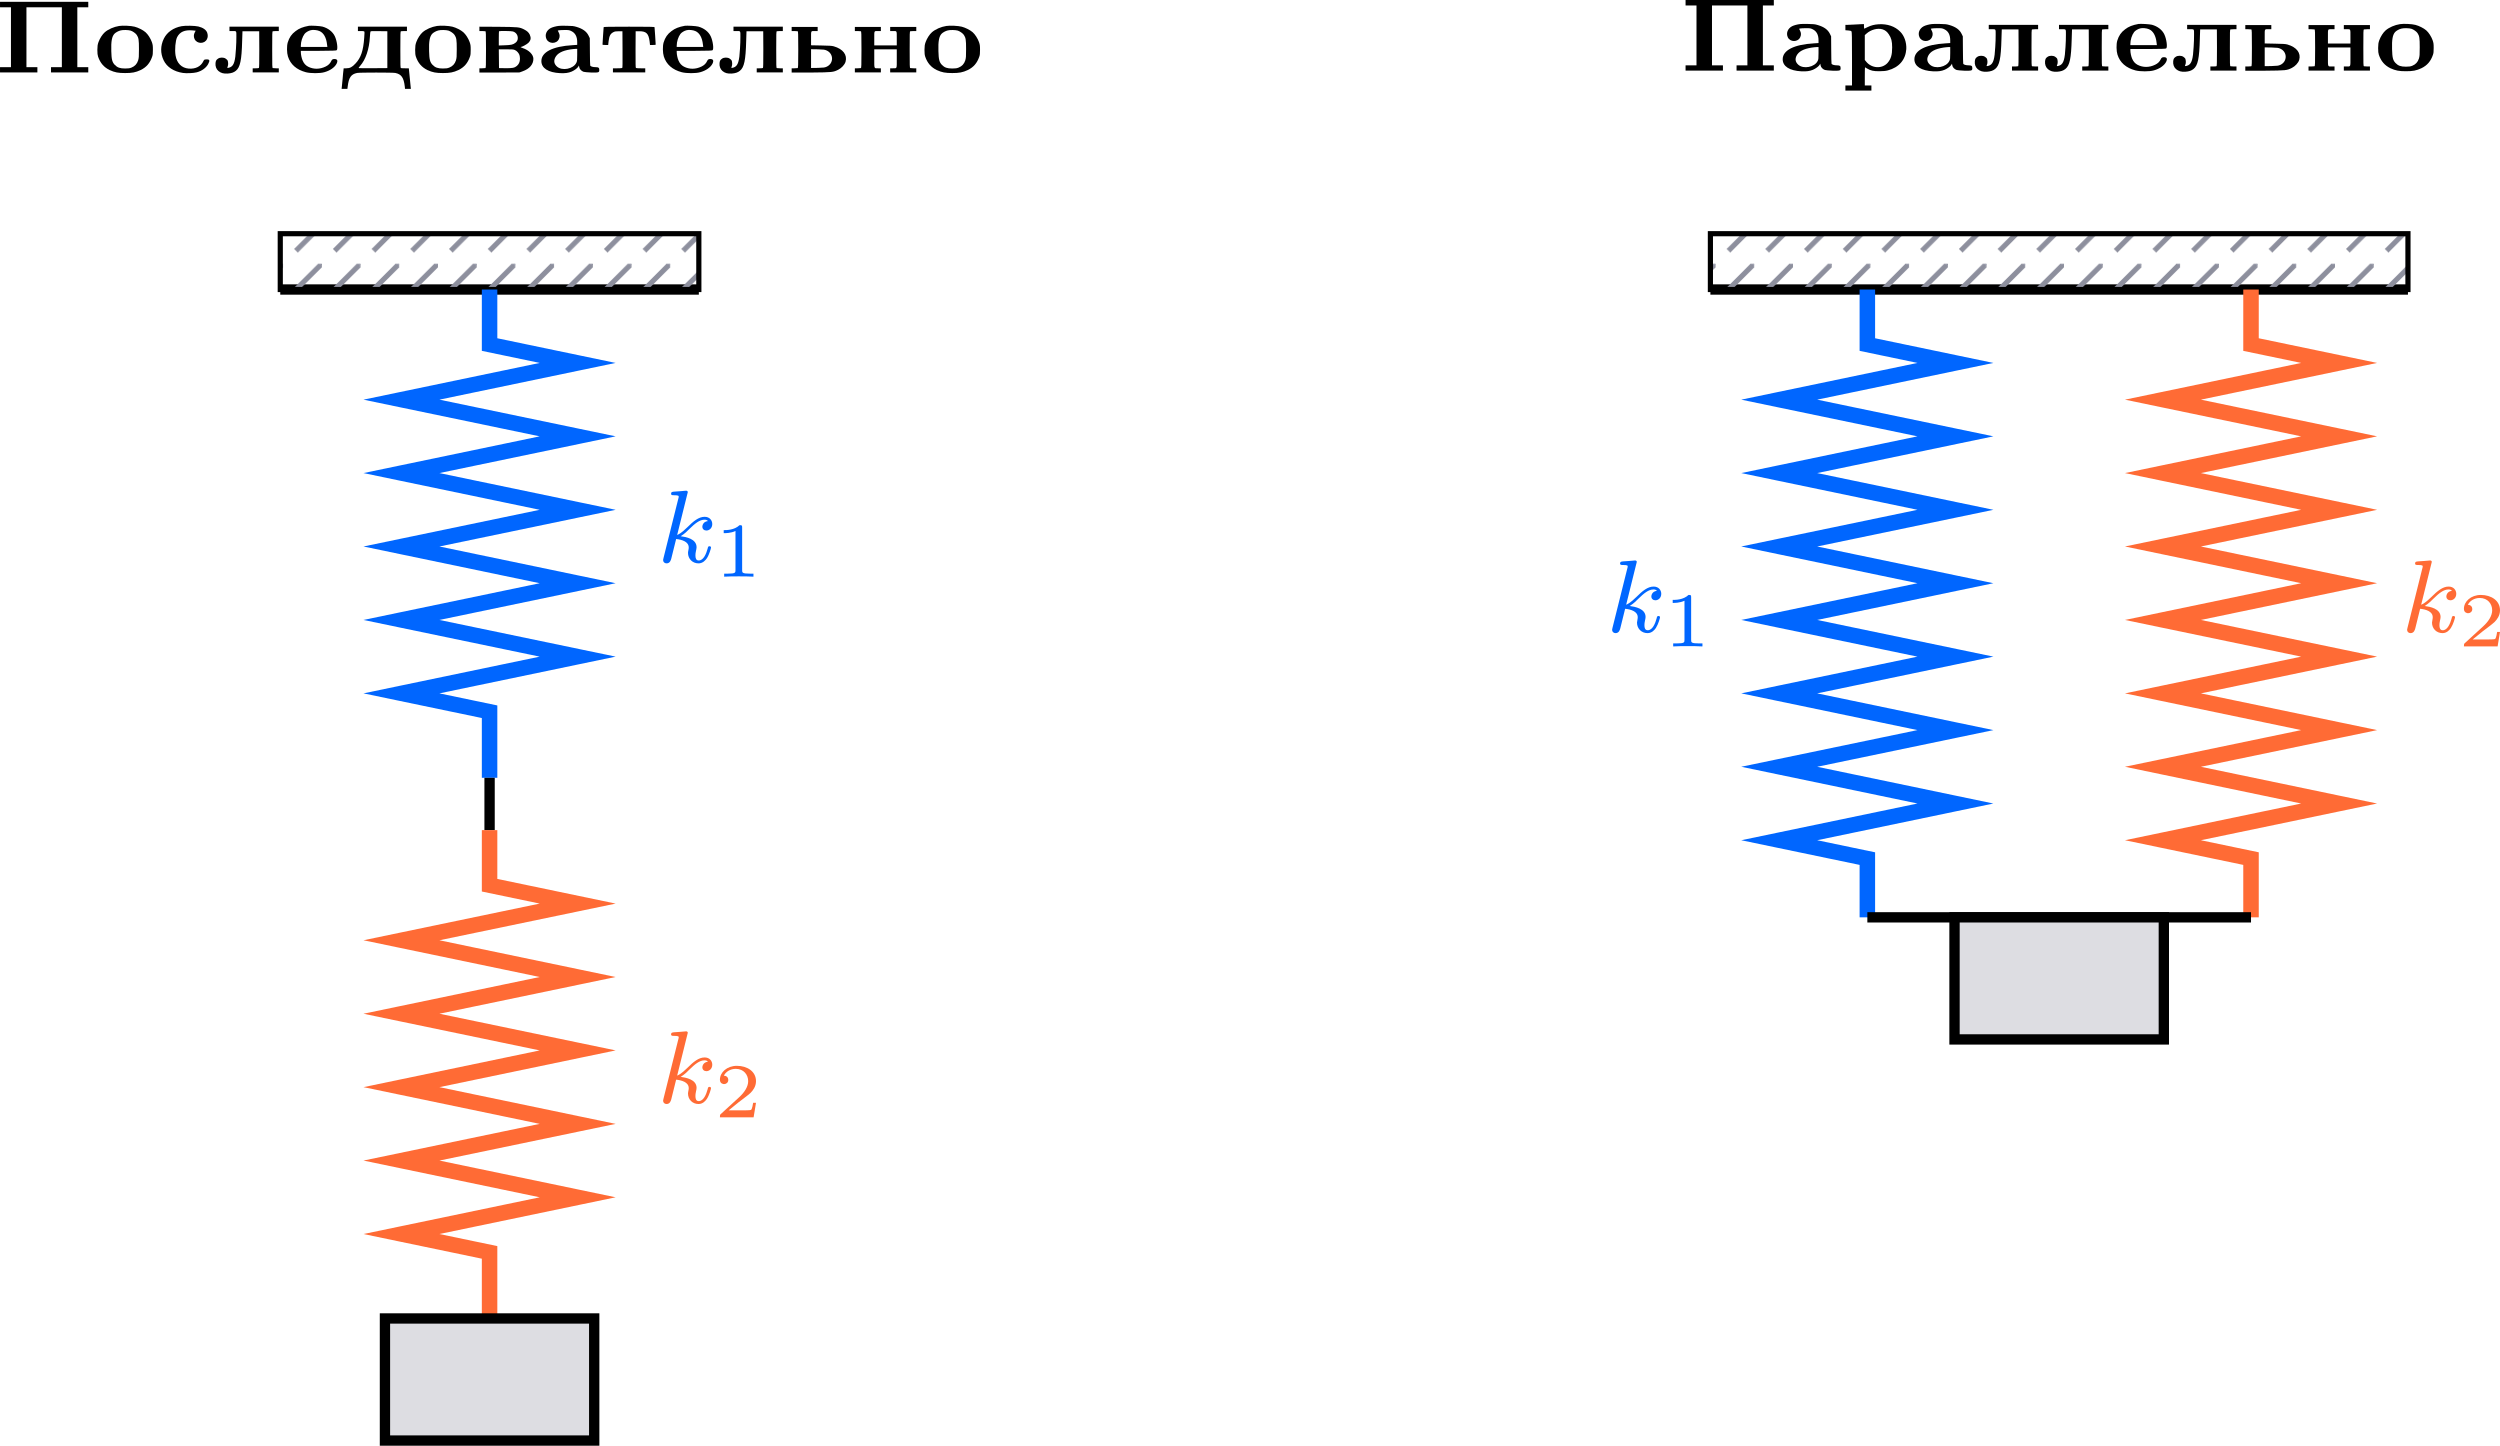
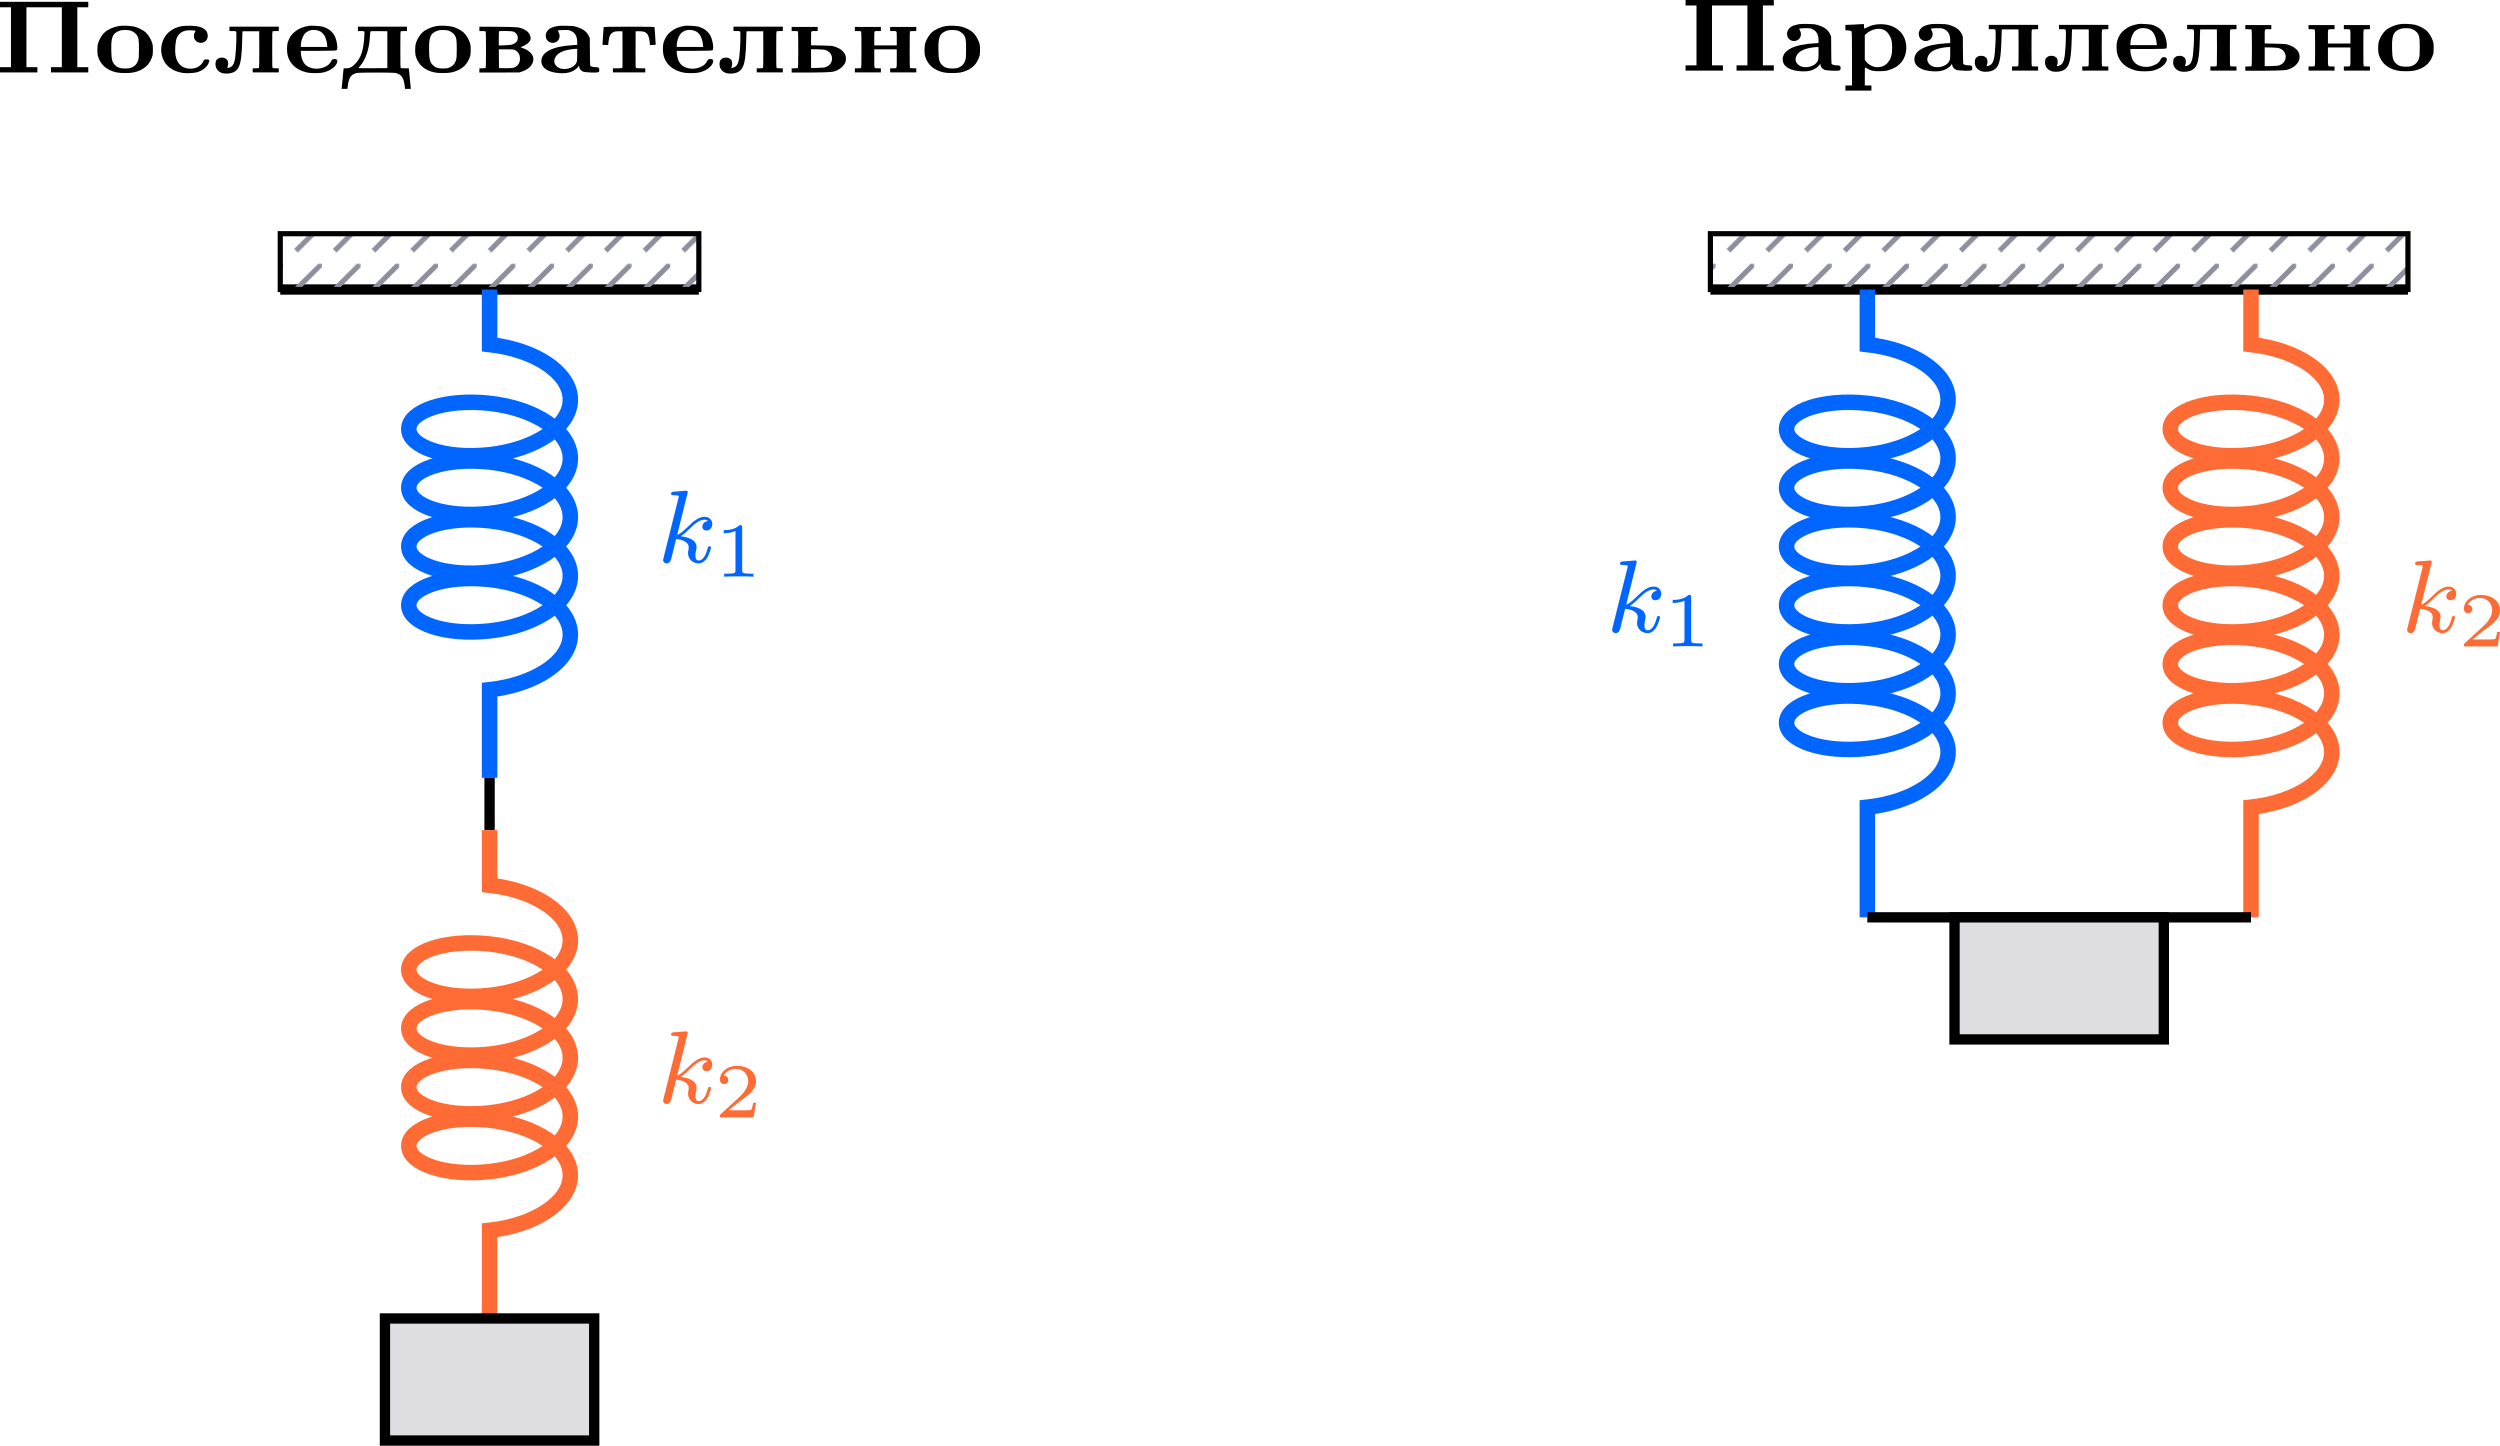
<svg xmlns="http://www.w3.org/2000/svg" xmlns:xlink="http://www.w3.org/1999/xlink" version="1.1" width="250.918pt" height="145.103pt" viewBox="-66.306 -66.68 193.014 111.618">
  <defs>
    <pattern id="pat0-8d8f9d" x="-.996" y="-.996" width="2.989" height="2.989" viewBox="-.996 -.996 2.989 2.989" patternUnits="userSpaceOnUse" patternTransform="matrix(1 0 0 -1 -28.5084 -44.3293)" overflow="visible">
      <clipPath id="pc0">
        <rect x="-.996" y="-.996" width="4.981" height="4.981" />
      </clipPath>
      <g clip-path="url(#pc0)">
        <path d="M0 0L3.09 3.09" stroke="#8d8f9d" fill="none" stroke-width=".399" stroke-miterlimit="10" />
      </g>
    </pattern>
    <pattern id="pat1-8d8f9d" x="-.996" y="-.996" width="2.989" height="2.989" viewBox="-.996 -.996 2.989 2.989" patternUnits="userSpaceOnUse" patternTransform="matrix(1 0 0 -1 -28.5084 -44.3293)" overflow="visible">
      <clipPath id="pc1">
        <rect x="-.996" y="-.996" width="4.981" height="4.981" />
      </clipPath>
      <g clip-path="url(#pc1)">
        <path d="M0 0L3.09 3.09" stroke="#8d8f9d" fill="none" stroke-width=".399" stroke-miterlimit="10" />
      </g>
    </pattern>
    <path id="g1-49" d="M2.146-3.796C2.146-3.975 2.122-3.975 1.943-3.975C1.548-3.593 .938-3.593 .723-3.593V-3.359C.879-3.359 1.273-3.359 1.632-3.527V-.508C1.632-.311 1.632-.233 1.016-.233H.759V0C1.088-.024 1.554-.024 1.889-.024S2.69-.024 3.019 0V-.233H2.762C2.146-.233 2.146-.311 2.146-.508V-3.796Z" />
    <path id="g1-50" d="M3.216-1.118H2.995C2.983-1.034 2.923-.64 2.833-.574C2.792-.538 2.307-.538 2.224-.538H1.106L1.871-1.16C2.074-1.321 2.606-1.704 2.792-1.883C2.971-2.062 3.216-2.367 3.216-2.792C3.216-3.539 2.54-3.975 1.739-3.975C.968-3.975 .43-3.467 .43-2.905C.43-2.6 .687-2.564 .753-2.564C.903-2.564 1.076-2.672 1.076-2.887C1.076-3.019 .998-3.21 .735-3.21C.873-3.515 1.237-3.742 1.65-3.742C2.277-3.742 2.612-3.276 2.612-2.792C2.612-2.367 2.331-1.931 1.913-1.548L.496-.251C.436-.191 .43-.185 .43 0H3.031L3.216-1.118Z" />
    <path id="g0-107" d="M2.327-5.292C2.335-5.308 2.359-5.412 2.359-5.42C2.359-5.46 2.327-5.531 2.232-5.531C2.2-5.531 1.953-5.507 1.769-5.491L1.323-5.46C1.148-5.444 1.068-5.436 1.068-5.292C1.068-5.181 1.18-5.181 1.275-5.181C1.658-5.181 1.658-5.133 1.658-5.061C1.658-5.037 1.658-5.021 1.618-4.878L.486-.343C.454-.223 .454-.175 .454-.167C.454-.032 .566 .08 .717 .08C.988 .08 1.052-.175 1.084-.287C1.164-.622 1.371-1.467 1.459-1.801C1.897-1.753 2.431-1.602 2.431-1.148C2.431-1.108 2.431-1.068 2.415-.988C2.391-.885 2.375-.773 2.375-.733C2.375-.263 2.726 .08 3.188 .08C3.523 .08 3.73-.167 3.834-.319C4.025-.614 4.152-1.092 4.152-1.14C4.152-1.219 4.089-1.243 4.033-1.243C3.937-1.243 3.921-1.196 3.889-1.052C3.786-.677 3.579-.143 3.204-.143C2.997-.143 2.949-.319 2.949-.534C2.949-.638 2.957-.733 2.997-.917C3.005-.948 3.037-1.076 3.037-1.164C3.037-1.817 2.216-1.961 1.809-2.016C2.104-2.192 2.375-2.463 2.471-2.566C2.909-2.997 3.268-3.292 3.65-3.292C3.754-3.292 3.85-3.268 3.913-3.188C3.483-3.132 3.483-2.758 3.483-2.75C3.483-2.574 3.618-2.455 3.794-2.455C4.009-2.455 4.248-2.63 4.248-2.957C4.248-3.228 4.057-3.515 3.658-3.515C3.196-3.515 2.782-3.164 2.327-2.71C1.865-2.256 1.666-2.168 1.538-2.112L2.327-5.292Z" />
    <path id="g2-207" d="M.383-5.244V-5.037H.805H1.227V-2.726V-.414H.805H.383V-.215V-.008H1.825H3.268V-.215V-.414H2.845H2.423V-2.726V-5.037H3.794H5.157V-2.726V-.414H4.734H4.32V-.215V-.008H5.754H7.197V-.215V-.414H6.775H6.352V-2.726V-5.037H6.775H7.197V-5.244V-5.46H3.794H.383Z" />
    <path id="g2-224" d="M1.618-3.602C1.395-3.579 1.132-3.507 .988-3.435C.654-3.26 .51-2.909 .654-2.59C.829-2.192 1.443-2.192 1.618-2.59C1.698-2.758 1.69-2.925 1.602-3.092L1.53-3.236L1.61-3.26C1.658-3.268 1.849-3.284 2.048-3.284C2.383-3.284 2.423-3.276 2.582-3.196C2.877-3.053 3.029-2.774 3.029-2.351V-2.136L2.67-2.112C1.14-2.024 .263-1.578 .263-.885C.263-.335 .789 0 1.714 .048C2.104 .064 2.343 .032 2.598-.072C2.813-.167 3.021-.319 3.1-.438L3.164-.542L3.188-.414C3.212-.263 3.347-.12 3.523-.056C3.595-.032 3.834-.016 4.121 0C4.694 .008 4.734 0 4.734-.199C4.734-.367 4.678-.414 4.471-.414C4.232-.414 4.049-.47 4.033-.55C4.025-.582 4.009-1.068 4.009-1.634L4.001-2.654L3.905-2.853C3.746-3.172 3.459-3.379 2.981-3.523C2.742-3.595 2.646-3.602 2.216-3.61C1.945-3.618 1.674-3.61 1.618-3.602ZM3.029-1.355C3.029-.94 3.021-.869 2.965-.757C2.734-.271 1.865-.104 1.467-.462C1.243-.662 1.203-.893 1.331-1.156C1.498-1.482 1.857-1.682 2.503-1.785C2.63-1.801 2.805-1.825 2.885-1.825H3.029Z" />
    <path id="g2-226" d="M.359-3.371V-3.204H.566C.677-3.204 .789-3.196 .821-3.188C.861-3.172 .869-3.021 .869-1.769C.869-.51 .861-.359 .821-.343C.789-.335 .677-.327 .566-.327H.359V-.159V0H1.905L3.459-.008L3.698-.096C4.232-.287 4.527-.63 4.527-1.06C4.527-1.387 4.176-1.737 3.698-1.889C3.571-1.929 3.499-1.977 3.571-1.977C3.658-1.977 4.033-2.184 4.144-2.295C4.336-2.495 4.36-2.67 4.248-2.925C4.16-3.1 4.049-3.204 3.802-3.332C3.443-3.507 3.387-3.515 1.801-3.531L.359-3.539ZM2.941-3.172C3.172-3.108 3.324-2.909 3.324-2.662C3.324-2.511 3.268-2.391 3.14-2.295C2.957-2.152 2.805-2.12 2.311-2.104L1.857-2.088V-2.63C1.857-2.925 1.865-3.172 1.873-3.188C1.905-3.22 2.821-3.212 2.941-3.172ZM3.1-1.737C3.252-1.674 3.395-1.506 3.451-1.355C3.475-1.291 3.491-1.156 3.491-1.044C3.483-.813 3.411-.654 3.252-.51C3.076-.359 2.893-.327 2.351-.335L1.873-.343L1.865-1.068L1.857-1.793H2.415C2.901-1.793 2.997-1.785 3.1-1.737Z" />
    <path id="g2-228" d="M1.283-3.371V-3.204H1.506C1.626-3.204 1.737-3.196 1.761-3.18C1.801-3.156 1.801-3.084 1.769-2.678C1.698-1.682 1.514-1.14 1.1-.701C.837-.414 .662-.327 .383-.327H.183L.167-.183C.151-.104 .128 .183 .104 .462C.072 .741 .048 1.036 .04 1.116L.024 1.259H.247H.47L.494 1.084C.574 .391 .749 .128 1.219 .032C1.435-.008 3.953-.008 4.168 .032C4.639 .128 4.822 .391 4.902 1.084L4.918 1.259H5.149H5.372L5.356 1.116C5.348 1.036 5.316 .741 5.292 .462S5.236-.104 5.228-.183L5.212-.327H4.933C4.774-.327 4.631-.335 4.607-.343C4.559-.359 4.559-.51 4.559-1.769C4.559-3.021 4.559-3.172 4.607-3.188C4.631-3.196 4.742-3.204 4.862-3.204H5.069V-3.371V-3.539H3.172H1.283ZM3.555-1.769V-.343L2.471-.335C1.881-.327 1.371-.335 1.355-.343C1.323-.351 1.355-.406 1.451-.51C1.881-.988 2.16-1.817 2.208-2.758C2.216-2.949 2.24-3.124 2.248-3.156C2.279-3.204 2.335-3.204 2.917-3.196L3.555-3.188Z" />
    <path id="g2-229" d="M1.977-3.61C1.506-3.523 1.219-3.411 .94-3.196C.638-2.973 .454-2.71 .335-2.319C.255-2.048 .263-1.514 .351-1.243C.542-.63 1.012-.215 1.737-.024C2.112 .072 2.821 .072 3.156-.024C3.602-.143 3.961-.399 4.105-.677C4.224-.917 4.168-1.044 3.937-1.044C3.81-1.044 3.746-1.004 3.698-.893C3.61-.701 3.475-.566 3.26-.462C2.805-.239 2.319-.239 1.905-.454C1.714-.558 1.586-.693 1.482-.933C1.411-1.092 1.347-1.387 1.347-1.578V-1.674H2.702C3.786-1.682 4.073-1.69 4.113-1.722C4.224-1.801 4.144-2.439 3.969-2.805C3.802-3.156 3.451-3.427 3.013-3.547C2.837-3.595 2.136-3.634 1.977-3.61ZM2.782-3.204C3.108-3.068 3.316-2.694 3.371-2.16L3.395-1.977H2.367H1.347V-2.072C1.347-2.391 1.467-2.758 1.634-2.981C1.714-3.092 1.937-3.228 2.112-3.268C2.271-3.316 2.606-3.284 2.782-3.204Z" />
    <path id="g2-235" d="M1.259-3.371V-3.204H1.482C1.817-3.204 1.793-3.236 1.793-2.758C1.793-2.534 1.785-2.12 1.761-1.833C1.714-.901 1.61-.558 1.347-.422C1.275-.383 1.18-.359 1.148-.359C1.084-.359 1.076-.359 1.124-.47C1.18-.59 1.164-.845 1.108-.948C1.084-.98 1.02-1.036 .964-1.076C.813-1.18 .534-1.18 .383-1.076C.239-.98 .207-.917 .183-.733C.159-.486 .239-.263 .406-.12C.598 .04 .797 .096 1.116 .08C1.411 .056 1.586 0 1.753-.135C2.088-.406 2.2-.94 2.24-2.455L2.264-3.188H2.909H3.555L3.563-1.785C3.563-.677 3.555-.367 3.531-.351S3.395-.327 3.276-.327H3.053V-.167V-.008H4.065H5.069V-.167V-.327H4.862C4.742-.327 4.631-.335 4.607-.343C4.559-.359 4.559-.51 4.559-1.769C4.559-3.021 4.559-3.172 4.607-3.188C4.631-3.196 4.742-3.204 4.862-3.204H5.069V-3.371V-3.539H3.164H1.259Z" />
    <path id="g2-237" d="M.327-3.363V-3.204H.534C.646-3.204 .765-3.196 .789-3.188C.829-3.172 .837-3.021 .837-1.769C.837-.51 .829-.359 .789-.343C.765-.335 .646-.327 .534-.327H.327V-.167V-.008H1.331H2.335V-.167V-.327H2.128C1.801-.327 1.825-.263 1.825-1.076V-1.793H2.694H3.563V-1.076C3.563-.263 3.595-.327 3.26-.327H3.053V-.167V-.008H4.065H5.069V-.167V-.327H4.862C4.742-.327 4.631-.335 4.607-.343C4.559-.359 4.559-.51 4.559-1.769C4.559-3.021 4.559-3.172 4.607-3.188C4.631-3.196 4.742-3.204 4.862-3.204H5.069V-3.363V-3.523H4.065H3.053V-3.363V-3.204H3.26C3.587-3.204 3.563-3.252 3.563-2.63V-2.096H2.694H1.825V-2.63C1.825-3.252 1.801-3.204 2.128-3.204H2.335V-3.363V-3.523H1.331H.327Z" />
    <path id="g2-238" d="M1.961-3.595C1.554-3.531 1.132-3.347 .861-3.116C.669-2.949 .47-2.638 .367-2.351C.295-2.144 .287-2.064 .279-1.753C.279-1.474 .295-1.355 .335-1.227C.502-.733 .789-.406 1.227-.191C1.626-.008 1.897 .04 2.423 .04C2.957 .04 3.228-.008 3.618-.191C4.065-.406 4.344-.733 4.511-1.227C4.559-1.355 4.567-1.474 4.567-1.753C4.567-2.064 4.559-2.144 4.487-2.351C4.384-2.638 4.184-2.949 3.993-3.116S3.435-3.467 3.156-3.539C2.885-3.61 2.248-3.642 1.961-3.595ZM2.853-3.236C3.005-3.188 3.236-3.029 3.316-2.909C3.467-2.686 3.491-2.527 3.491-1.809C3.491-1.211 3.483-1.132 3.427-.933C3.339-.662 3.172-.486 2.917-.383C2.774-.327 2.686-.311 2.423-.311C2.032-.311 1.825-.383 1.626-.59S1.371-.996 1.355-1.658C1.331-2.407 1.403-2.782 1.594-2.989C1.69-3.092 1.905-3.212 2.08-3.252C2.248-3.3 2.678-3.292 2.853-3.236Z" />
    <path id="g2-240" d="M1.028-3.563C.797-3.555 .55-3.539 .486-3.539H.359V-3.332V-3.124L.574-3.108C.733-3.1 .797-3.076 .829-3.037S.869-2.59 .869-.917V1.14H.614H.359V1.339V1.538H1.363H2.367V1.339V1.14H2.112H1.857V.43C1.857 .04 1.865-.263 1.873-.263C1.873-.263 1.945-.223 2.024-.175C2.319 0 2.519 .04 2.981 .04C3.308 .032 3.451 .024 3.634-.024C4.503-.255 5.005-.845 5.061-1.674C5.085-2.184 4.91-2.702 4.583-3.021C4.184-3.427 3.595-3.626 2.933-3.587C2.59-3.563 2.359-3.507 2.064-3.363C1.945-3.3 1.833-3.244 1.817-3.244C1.809-3.236 1.793-3.316 1.793-3.411V-3.595H1.626C1.53-3.587 1.259-3.579 1.028-3.563ZM3.22-3.196C3.427-3.132 3.579-3.013 3.714-2.805C3.905-2.519 3.969-2.279 3.969-1.793C3.969-1.211 3.873-.901 3.61-.598C3.18-.128 2.391-.175 1.969-.693L1.857-.829V-1.785V-2.75L2-2.877C2.335-3.172 2.845-3.308 3.22-3.196Z" />
    <path id="g2-241" d="M1.905-3.579C1.267-3.459 .781-3.116 .534-2.622C.263-2.072 .255-1.482 .518-.94C.765-.422 1.307-.072 2.008 .032C2.279 .072 2.821 .048 3.068-.016C3.467-.12 3.794-.359 3.953-.654C4.105-.94 4.073-1.028 3.802-1.012C3.65-1.004 3.642-.996 3.587-.885C3.395-.47 2.981-.263 2.455-.303C1.897-.351 1.538-.717 1.435-1.323C1.363-1.769 1.427-2.463 1.554-2.726C1.769-3.148 2.144-3.308 2.766-3.252L2.989-3.228L2.917-3.092C2.829-2.925 2.829-2.758 2.901-2.59C3.084-2.192 3.69-2.192 3.866-2.59C3.937-2.742 3.937-2.885 3.881-3.068C3.802-3.292 3.563-3.467 3.196-3.555C2.925-3.618 2.2-3.634 1.905-3.579Z" />
    <path id="g2-242" d="M.327-3.499C.327-3.475 .303-3.18 .279-2.829C.255-2.487 .239-2.184 .239-2.16S.303-2.128 .454-2.128H.677L.709-2.415C.765-2.845 .845-2.997 1.092-3.124C1.188-3.172 1.267-3.188 1.498-3.188H1.777L1.785-1.785C1.793-.677 1.785-.367 1.761-.351S1.57-.327 1.387-.327H1.044V-.167V-.008H2.287H3.539V-.167V-.327H3.196C3.013-.327 2.845-.335 2.821-.351C2.79-.367 2.79-.677 2.79-1.785L2.798-3.188H3.084C3.618-3.188 3.794-3.013 3.873-2.415L3.905-2.128H4.129C4.28-2.128 4.344-2.136 4.344-2.16S4.328-2.487 4.304-2.829C4.28-3.18 4.256-3.475 4.256-3.499C4.256-3.531 3.842-3.539 2.287-3.539C.741-3.539 .327-3.531 .327-3.499Z" />
    <path id="g2-252" d="M.327-3.363V-3.204H.534C.646-3.204 .765-3.196 .789-3.188C.829-3.172 .837-3.021 .837-1.769C.837-.51 .829-.359 .789-.343C.765-.335 .646-.327 .534-.327H.327V-.159V0H1.833C3.491-.016 3.531-.024 3.921-.215C4.176-.343 4.415-.598 4.487-.829C4.639-1.363 4.296-1.817 3.579-2.024C3.435-2.064 3.228-2.08 2.614-2.088L1.825-2.104V-2.638C1.825-3.252 1.801-3.204 2.128-3.204H2.335V-3.363V-3.523H1.331H.327ZM3.021-1.706C3.587-1.459 3.587-.693 3.021-.446C2.877-.383 2.805-.375 2.343-.359L1.825-.351V-1.076V-1.801L2.343-1.793C2.805-1.777 2.877-1.769 3.021-1.706Z" />
  </defs>
  <g id="page1">
    <g transform="matrix(1 0 0 1 -38.1799 -16.7509)">
      <use x="-28.508" y="-44.329" xlink:href="#g2-207" />
      <use x="-20.889" y="-44.329" xlink:href="#g2-238" />
      <use x="-16.008" y="-44.329" xlink:href="#g2-241" />
      <use x="-11.67" y="-44.329" xlink:href="#g2-235" />
      <use x="-6.247" y="-44.329" xlink:href="#g2-229" />
      <use x="-1.776" y="-44.329" xlink:href="#g2-228" />
      <use x="3.647" y="-44.329" xlink:href="#g2-238" />
      <use x="8.527" y="-44.329" xlink:href="#g2-226" />
      <use x="13.408" y="-44.329" xlink:href="#g2-224" />
      <use x="18.152" y="-44.329" xlink:href="#g2-242" />
      <use x="22.773" y="-44.329" xlink:href="#g2-229" />
      <use x="27.244" y="-44.329" xlink:href="#g2-235" />
      <use x="32.667" y="-44.329" xlink:href="#g2-252" />
      <use x="37.547" y="-44.329" xlink:href="#g2-237" />
      <use x="42.97" y="-44.329" xlink:href="#g2-238" />
    </g>
    <path d="M-44.668-44.328H-12.352" stroke="#000" fill="none" stroke-width=".797" stroke-miterlimit="10" />
    <path d="M-44.668-44.328V-48.637H-12.352V-44.328Z" fill="url(#pat0-8d8f9d)" />
    <path d="M-44.668-44.328V-48.637H-12.352V-44.328Z" stroke="#000" fill="none" stroke-width=".399" stroke-miterlimit="10" />
-     <path d="M-28.508-44.328V-40.078L-21.707-38.66L-35.312-35.824L-21.707-32.992L-35.312-30.156L-21.707-27.32L-35.312-24.488L-21.707-21.652L-35.312-18.816L-21.707-15.984L-35.312-13.148L-28.508-11.73V-6.629" stroke="#06f" fill="none" stroke-width="1.196" stroke-miterlimit="10" />
+     <path d="M-28.508-44.328V-40.078C-25.047-39.699-22.273-37.934-22.273-35.824C-22.273-33.719-25.047-31.953-28.508-31.574C-31.969-31.195-34.746-32.207-34.746-33.559C-34.746-34.91-31.969-35.922-28.508-35.543C-25.047-35.164-22.273-33.398-22.273-31.289C-22.273-29.18-25.047-27.414-28.508-27.039C-31.969-26.66-34.746-27.668-34.746-29.023C-34.746-30.375-31.969-31.383-28.508-31.008C-25.047-30.629-22.273-28.863-22.273-26.754S-25.047-22.879-28.508-22.504C-31.969-22.125-34.746-23.133-34.746-24.488C-34.746-25.84-31.969-26.848-28.508-26.473C-25.047-26.094-22.273-24.328-22.273-22.219C-22.273-20.109-25.047-18.344-28.508-17.969C-31.969-17.59-34.746-18.598-34.746-19.953C-34.746-21.305-31.969-22.312-28.508-21.938C-25.047-21.559-22.273-19.793-22.273-17.684S-25.047-13.809-28.508-13.43V-6.629" stroke="#06f" fill="none" stroke-width="1.196" stroke-miterlimit="10" />
    <g fill="#06f" transform="matrix(1 0 0 1 12.9444 21.0644)">
      <use x="-28.508" y="-44.329" xlink:href="#g0-107" />
      <use x="-24.099" y="-43.222" xlink:href="#g1-49" />
    </g>
    <path d="M-28.508-6.629V-2.59" stroke="#000" fill="none" stroke-width=".797" stroke-miterlimit="10" />
-     <path d="M-28.508-2.59V1.664L-21.707 3.082L-35.312 5.914L-21.707 8.75L-35.312 11.586L-21.707 14.418L-35.312 17.254L-21.707 20.09L-35.312 22.922L-21.707 25.758L-35.312 28.594L-28.508 30.012V35.113" stroke="#ff6b35" fill="none" stroke-width="1.196" stroke-miterlimit="10" />
+     <path d="M-28.508-2.59V1.664C-25.047 2.043-22.273 3.809-22.273 5.914C-22.273 8.023-25.047 9.789-28.508 10.168C-31.969 10.547-34.746 9.535-34.746 8.184S-31.969 5.82-28.508 6.199C-25.047 6.578-22.273 8.344-22.273 10.449C-22.273 12.559-25.047 14.324-28.508 14.703C-31.969 15.082-34.746 14.07-34.746 12.719C-34.746 11.367-31.969 10.355-28.508 10.734C-25.047 11.113-22.273 12.879-22.273 14.984C-22.273 17.094-25.047 18.859-28.508 19.238C-31.969 19.617-34.746 18.605-34.746 17.254S-31.969 14.891-28.508 15.27C-25.047 15.648-22.273 17.414-22.273 19.523C-22.273 21.629-25.047 23.395-28.508 23.773C-31.969 24.152-34.746 23.141-34.746 21.789C-34.746 20.438-31.969 19.426-28.508 19.805C-25.047 20.184-22.273 21.949-22.273 24.059C-22.273 26.164-25.047 27.93-28.508 28.309V35.113" stroke="#ff6b35" fill="none" stroke-width="1.196" stroke-miterlimit="10" />
    <g fill="#ff6b35" transform="matrix(1 0 0 1 12.9444 62.805)">
      <use x="-28.508" y="-44.329" xlink:href="#g0-107" />
      <use x="-24.099" y="-43.222" xlink:href="#g1-50" />
    </g>
    <path d="M-36.586 44.539V35.113H-20.43V44.539Z" fill="#dddde2" />
    <path d="M-36.586 44.539V35.113H-20.43V44.539Z" stroke="#000" fill="none" stroke-width=".797" stroke-miterlimit="10" />
    <g transform="matrix(1 0 0 1 91.9542 -16.8916)">
      <use x="-28.508" y="-44.329" xlink:href="#g2-207" />
      <use x="-20.889" y="-44.329" xlink:href="#g2-224" />
      <use x="-16.144" y="-44.329" xlink:href="#g2-240" />
      <use x="-10.721" y="-44.329" xlink:href="#g2-224" />
      <use x="-5.976" y="-44.329" xlink:href="#g2-235" />
      <use x="-.553" y="-44.329" xlink:href="#g2-235" />
      <use x="4.869" y="-44.329" xlink:href="#g2-229" />
      <use x="9.34" y="-44.329" xlink:href="#g2-235" />
      <use x="14.763" y="-44.329" xlink:href="#g2-252" />
      <use x="19.644" y="-44.329" xlink:href="#g2-237" />
      <use x="25.066" y="-44.329" xlink:href="#g2-238" />
    </g>
    <path d="M65.746-44.328H119.602" stroke="#000" fill="none" stroke-width=".797" stroke-miterlimit="10" />
    <path d="M65.746-44.328V-48.637H119.602V-44.328Z" fill="url(#pat1-8d8f9d)" />
    <path d="M65.746-44.328V-48.637H119.602V-44.328Z" stroke="#000" fill="none" stroke-width=".399" stroke-miterlimit="10" />
-     <path d="M77.864-44.328V-40.078L84.664-38.66L71.059-35.824L84.664-32.992L71.059-30.156L84.664-27.32L71.059-24.488L84.664-21.652L71.059-18.816L84.664-15.984L71.059-13.148L84.664-10.312L71.059-7.481L84.664-4.644L71.059-1.809L77.864-.391V4.144" stroke="#06f" fill="none" stroke-width="1.196" stroke-miterlimit="10" />
+     <path d="M77.864-44.328V-40.078C81.325-39.699 84.098-37.934 84.098-35.824C84.098-33.719 81.325-31.953 77.864-31.574S71.625-32.207 71.625-33.559C71.625-34.91 74.403-35.922 77.864-35.543S84.098-33.398 84.098-31.289C84.098-29.18 81.325-27.414 77.864-27.039C74.403-26.66 71.625-27.668 71.625-29.023C71.625-30.375 74.403-31.383 77.864-31.008C81.325-30.629 84.098-28.863 84.098-26.754S81.325-22.879 77.864-22.504C74.403-22.125 71.625-23.133 71.625-24.488C71.625-25.84 74.403-26.848 77.864-26.473C81.325-26.094 84.098-24.328 84.098-22.219C84.098-20.109 81.325-18.344 77.864-17.969C74.403-17.59 71.625-18.598 71.625-19.953C71.625-21.305 74.403-22.312 77.864-21.938C81.325-21.559 84.098-19.793 84.098-17.684S81.325-13.809 77.864-13.43C74.403-13.055 71.625-14.062 71.625-15.414C71.625-16.77 74.403-17.777 77.864-17.398C81.325-17.023 84.098-15.258 84.098-13.148C84.098-11.039 81.325-9.273 77.864-8.895C74.403-8.52 71.625-9.527 71.625-10.879C71.625-12.234 74.403-13.242 77.864-12.863C81.325-12.488 84.098-10.723 84.098-8.613S81.325-4.738 77.864-4.359V4.144" stroke="#06f" fill="none" stroke-width="1.196" stroke-miterlimit="10" />
    <g fill="#06f" transform="matrix(1 0 0 1 86.2125 26.4502)">
      <use x="-28.508" y="-44.329" xlink:href="#g0-107" />
      <use x="-24.099" y="-43.222" xlink:href="#g1-49" />
    </g>
-     <path d="M107.485-44.328V-40.078L114.289-38.66L100.684-35.824L114.289-32.992L100.684-30.156L114.289-27.32L100.684-24.488L114.289-21.652L100.684-18.816L114.289-15.984L100.684-13.148L114.289-10.312L100.684-7.481L114.289-4.644L100.684-1.809L107.485-.391V4.144" stroke="#ff6b35" fill="none" stroke-width="1.196" stroke-miterlimit="10" />
+     <path d="M107.485-44.328V-40.078C110.946-39.699 113.723-37.934 113.723-35.824C113.723-33.719 110.946-31.953 107.485-31.574S101.25-32.207 101.25-33.559C101.25-34.91 104.024-35.922 107.485-35.543S113.723-33.398 113.723-31.289C113.723-29.18 110.946-27.414 107.485-27.039C104.024-26.66 101.25-27.668 101.25-29.023C101.25-30.375 104.024-31.383 107.485-31.008C110.946-30.629 113.723-28.863 113.723-26.754S110.946-22.879 107.485-22.504C104.024-22.125 101.25-23.133 101.25-24.488C101.25-25.84 104.024-26.848 107.485-26.473C110.946-26.094 113.723-24.328 113.723-22.219C113.723-20.109 110.946-18.344 107.485-17.969C104.024-17.59 101.25-18.598 101.25-19.953C101.25-21.305 104.024-22.312 107.485-21.938C110.946-21.559 113.723-19.793 113.723-17.684S110.946-13.809 107.485-13.43C104.024-13.055 101.25-14.062 101.25-15.414C101.25-16.77 104.024-17.777 107.485-17.398C110.946-17.023 113.723-15.258 113.723-13.148C113.723-11.039 110.946-9.273 107.485-8.895C104.024-8.52 101.25-9.527 101.25-10.879C101.25-12.234 104.024-13.242 107.485-12.863C110.946-12.488 113.723-10.723 113.723-8.613S110.946-4.738 107.485-4.359V4.144" stroke="#ff6b35" fill="none" stroke-width="1.196" stroke-miterlimit="10" />
    <g fill="#ff6b35" transform="matrix(1 0 0 1 147.5914 26.4502)">
      <use x="-28.508" y="-44.329" xlink:href="#g0-107" />
      <use x="-24.099" y="-43.222" xlink:href="#g1-50" />
    </g>
    <path d="M77.864 4.144H107.485" stroke="#000" fill="none" stroke-width=".797" stroke-miterlimit="10" />
    <path d="M84.594 13.57V4.144H100.754V13.57Z" fill="#dddde2" />
    <path d="M84.594 13.57V4.144H100.754V13.57Z" stroke="#000" fill="none" stroke-width=".797" stroke-miterlimit="10" />
  </g>
</svg>
